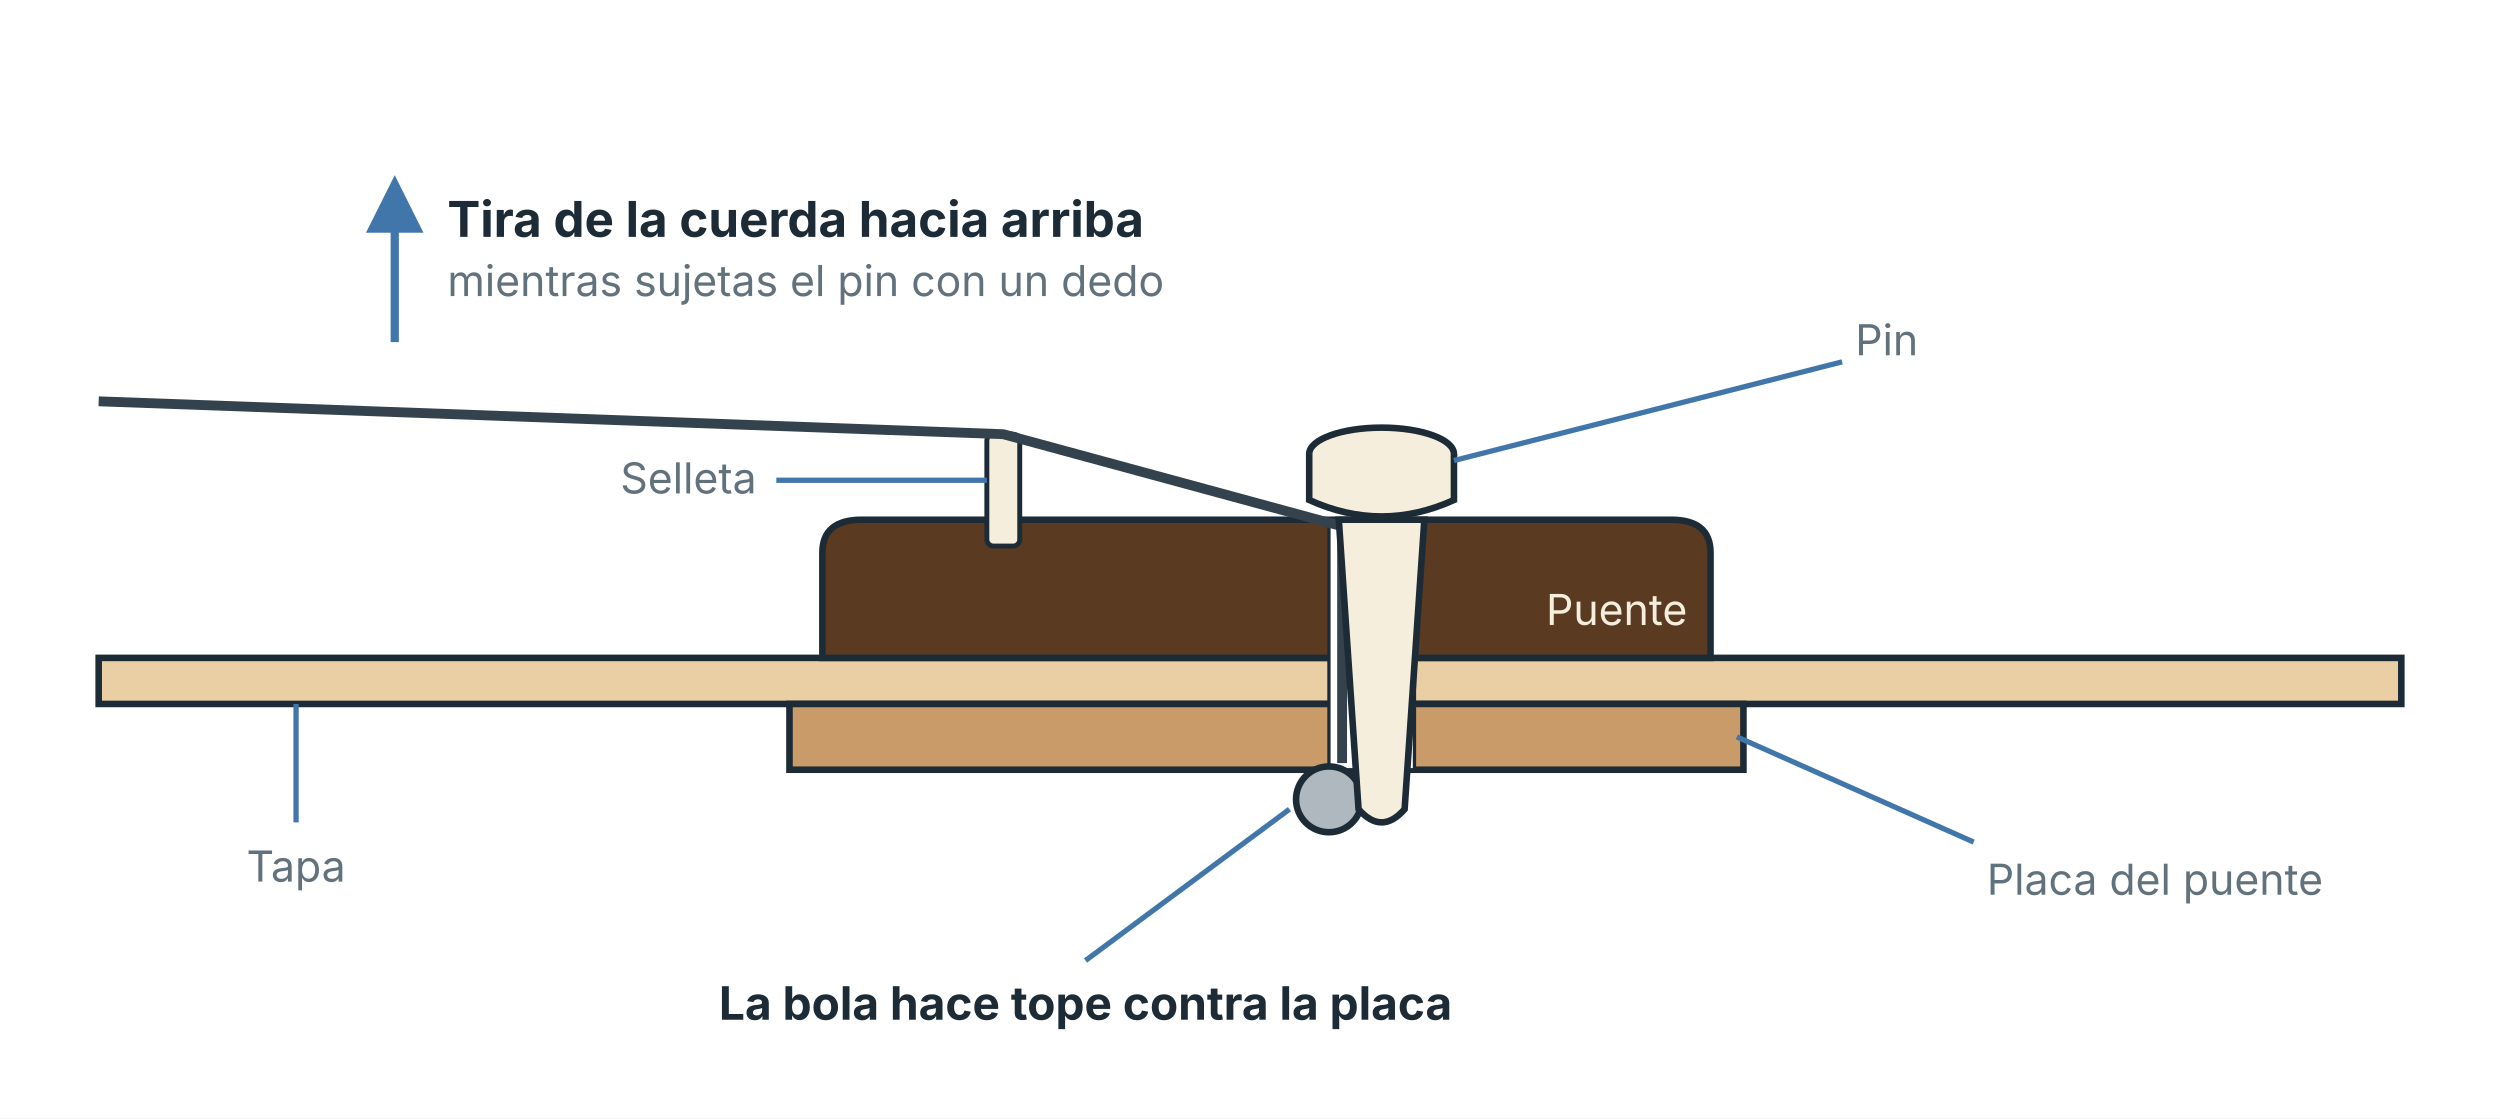
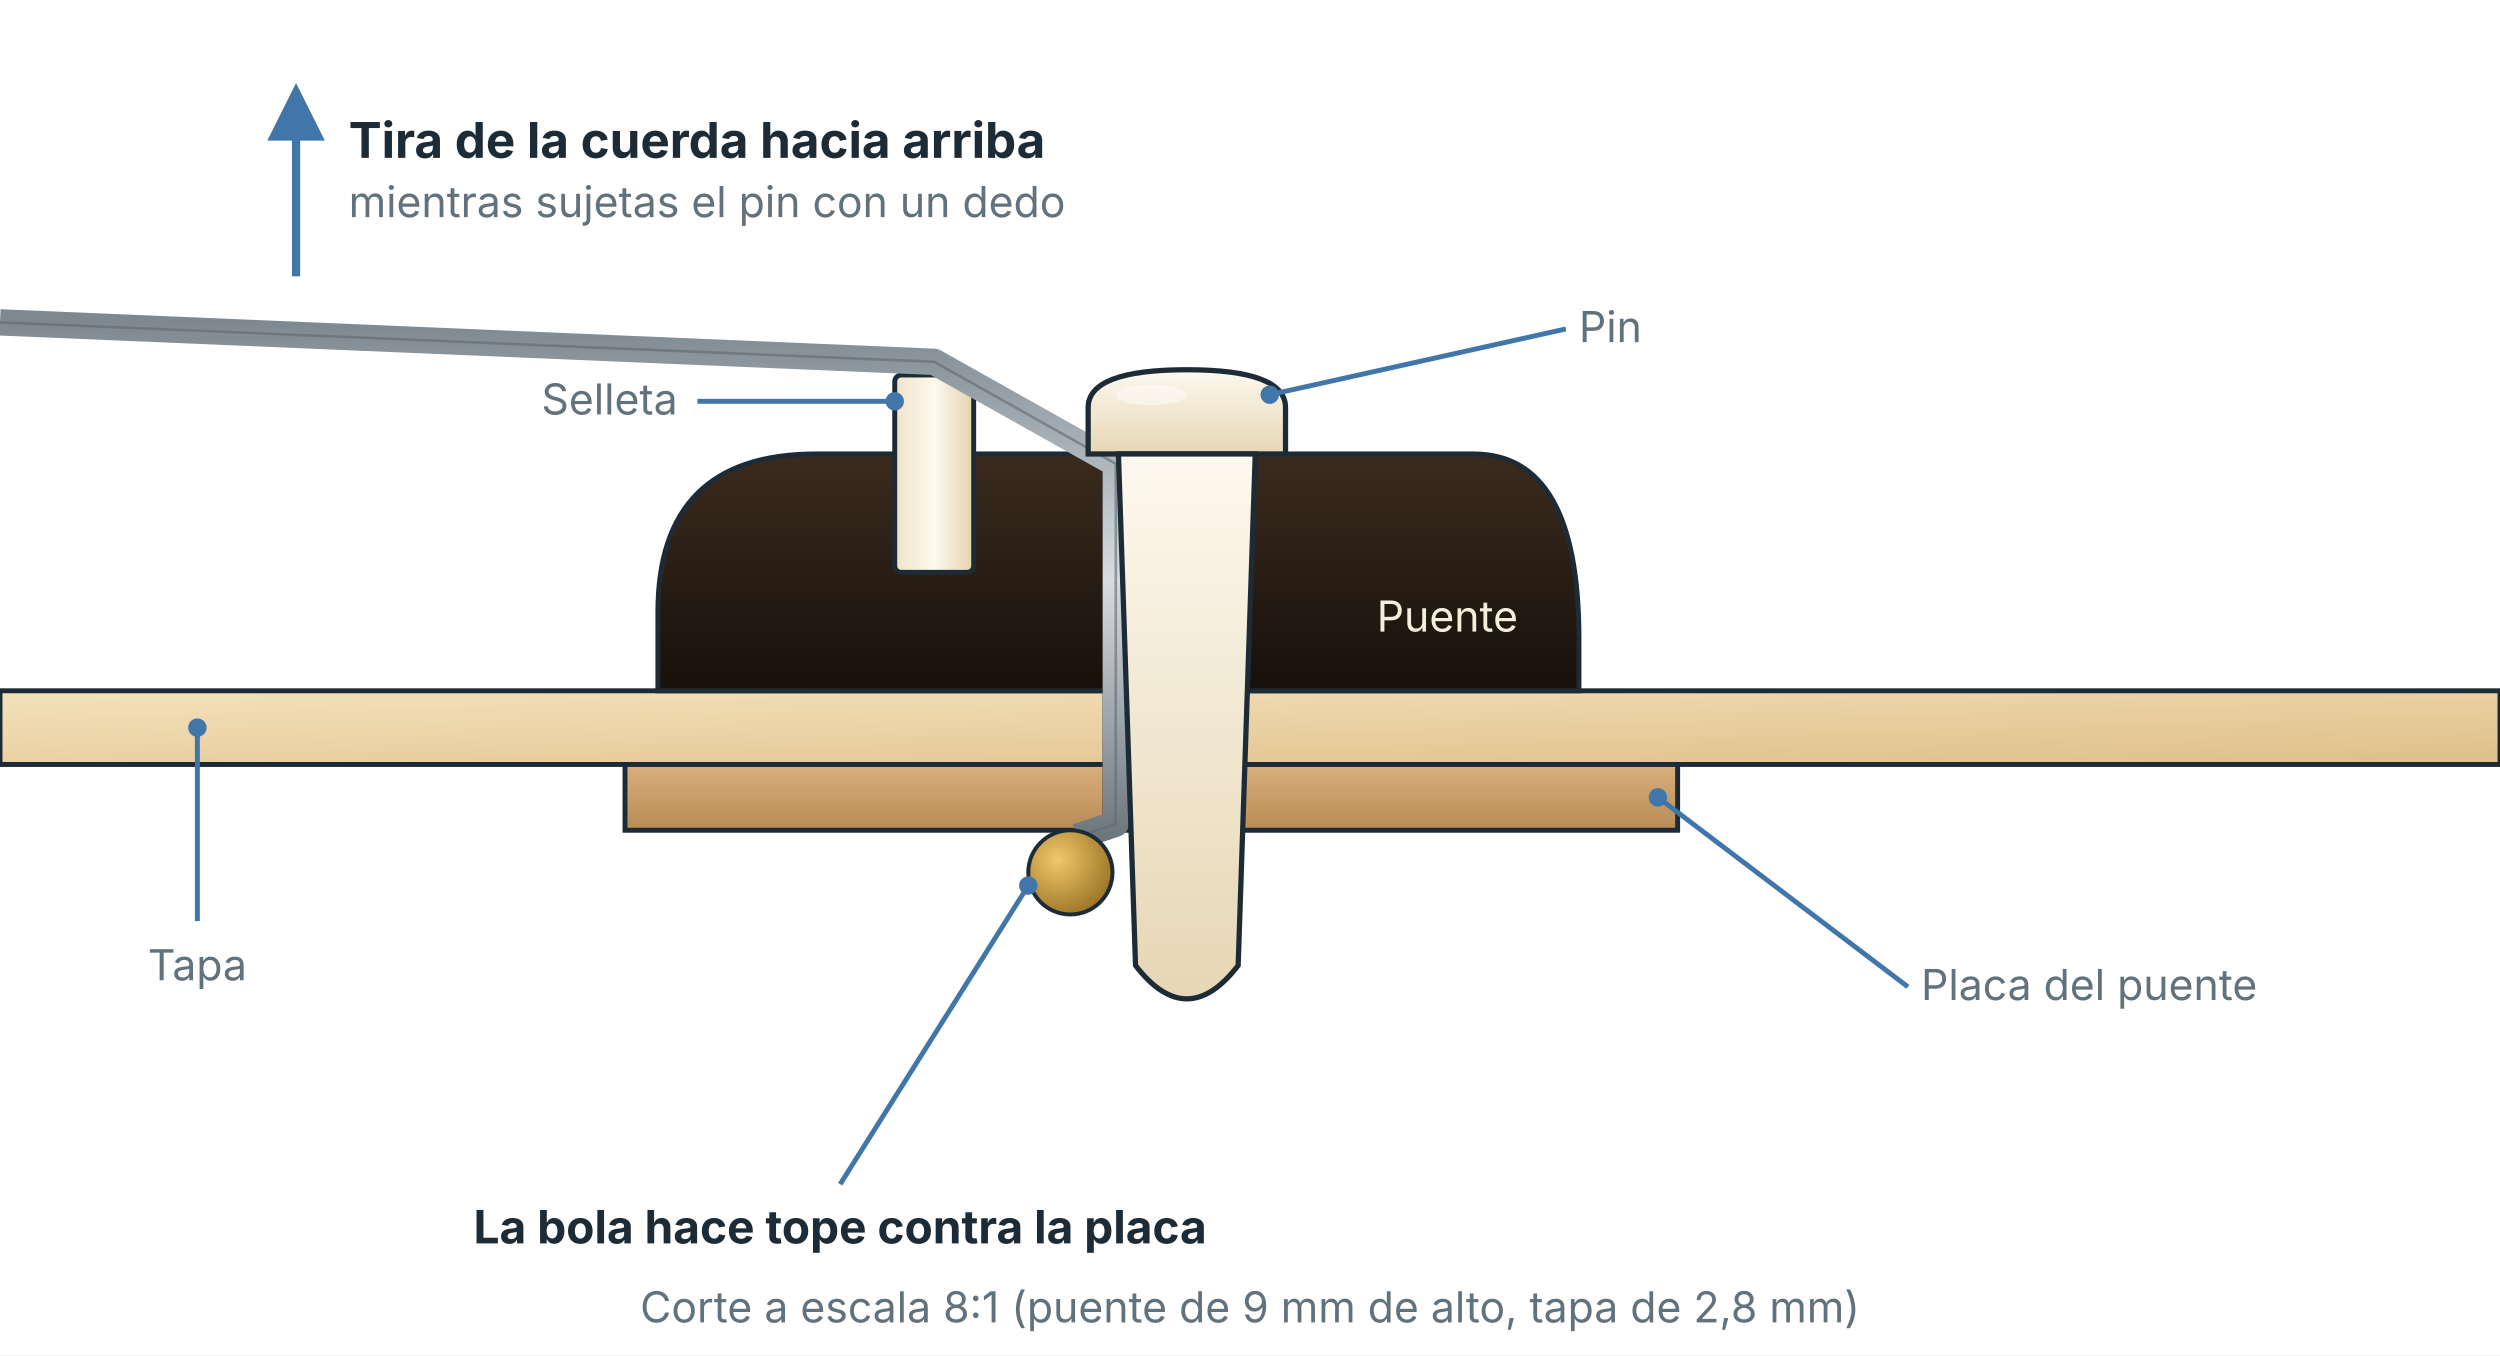
- <svg xmlns="http://www.w3.org/2000/svg" viewBox="0 0 760 340" font-family="Inter, Arial, sans-serif">
+ <svg xmlns="http://www.w3.org/2000/svg" viewBox="0 0 760 412" font-family="Inter, Arial, sans-serif">
  <defs>
-     <marker id="a" viewBox="0 0 10 10" refX="5" refY="5" markerWidth="7" markerHeight="7" orient="auto">
+     <linearGradient id="bone" x1="0" y1="0" x2="0" y2="1">
+       <stop offset="0" stop-color="#fdf9ef" />
+       <stop offset="1" stop-color="#e6d6b4" />
+     </linearGradient>
+     <linearGradient id="boneH" x1="0" y1="0" x2="1" y2="0">
+       <stop offset="0" stop-color="#efe3c8" />
+       <stop offset=".5" stop-color="#fdf9ef" />
+       <stop offset="1" stop-color="#e3d2ad" />
+     </linearGradient>
+     <linearGradient id="rose" x1="0" y1="0" x2="0" y2="1">
+       <stop offset="0" stop-color="#4f3626" />
+       <stop offset="1" stop-color="#2c1d13" />
+     </linearGradient>
+     <linearGradient id="spruce" x1="0" y1="0" x2="1" y2="1">
+       <stop offset="0" stop-color="#f4e2bb" />
+       <stop offset="1" stop-color="#dfbf8a" />
+     </linearGradient>
+     <linearGradient id="mahog" x1="0" y1="0" x2="0" y2="1">
+       <stop offset="0" stop-color="#97643c" />
+       <stop offset="1" stop-color="#6b4226" />
+     </linearGradient>
+     <linearGradient id="maple" x1="0" y1="0" x2="0" y2="1">
+       <stop offset="0" stop-color="#d9b07a" />
+       <stop offset="1" stop-color="#b98a55" />
+     </linearGradient>
+     <linearGradient id="ebony" x1="0" y1="0" x2="0" y2="1">
+       <stop offset="0" stop-color="#3b2b1e" />
+       <stop offset="1" stop-color="#18100a" />
+     </linearGradient>
+     <linearGradient id="nickel" x1="0" y1="0" x2="0" y2="1">
+       <stop offset="0" stop-color="#f4f7f9" />
+       <stop offset=".55" stop-color="#bcc6cd" />
+       <stop offset="1" stop-color="#8c99a2" />
+     </linearGradient>
+     <linearGradient id="steel" x1="0" y1="0" x2="0" y2="1">
+       <stop offset="0" stop-color="#7d8890" />
+       <stop offset=".5" stop-color="#d6dde2" />
+       <stop offset="1" stop-color="#6c767d" />
+     </linearGradient>
+     <radialGradient id="ballg" cx=".35" cy=".35" r=".7">
+       <stop offset="0" stop-color="#f2c76a" />
+       <stop offset="1" stop-color="#9b7426" />
+     </radialGradient>
+     <marker id="ar" viewBox="0 0 10 10" refX="5" refY="5" markerWidth="7" markerHeight="7" orient="auto-start-reverse">
      <path d="M0,0 L10,5 L0,10 Z" fill="#4076AA" />
    </marker>
+     <pattern id="hatch" width="7" height="7" patternUnits="userSpaceOnUse" patternTransform="rotate(45)">
+       <line x1="0" y1="0" x2="0" y2="7" stroke="#c9b48a" stroke-width="2" />
+     </pattern>
  </defs>
-   <rect width="760" height="340" fill="#ffffff" />
-   <rect x="30" y="200" width="700" height="14" fill="#e9cfa3" stroke="#1c2b36" stroke-width="2" />
-   <path d="M250,200 L250,168 Q250,158 262,158 L508,158 Q520,158 520,168 L520,200 Z" fill="#5a3b22" stroke="#1c2b36" stroke-width="2" />
-   <rect x="240" y="214" width="290" height="20" fill="#c99b68" stroke="#1c2b36" stroke-width="2" />
-   <rect x="300" y="132" width="10" height="34" rx="2" fill="#f6eedc" stroke="#1c2b36" stroke-width="1.5" />
-   <rect x="404" y="158" width="26" height="76" fill="#ffffff" stroke="#1c2b36" stroke-width="1" />
-   <path d="M30,122 L305,132 L408,160 L408,232" fill="none" stroke="#33424c" stroke-width="3" />
-   <circle cx="404" cy="243" r="10" fill="#b0b8bf" stroke="#1c2b36" stroke-width="2" />
-   <ellipse cx="420" cy="138" rx="22" ry="8" fill="#f6eedc" stroke="#1c2b36" stroke-width="2" />
-   <path d="M398,138 L398,152 Q420,162 442,152 L442,138" fill="#f6eedc" stroke="#1c2b36" stroke-width="2" />
-   <path d="M407,158 L413,246 Q420,254 427,246 L433,158 Z" fill="#f6eedc" stroke="#1c2b36" stroke-width="2" />
-   <line x1="120" y1="104" x2="120" y2="62" stroke="#4076AA" stroke-width="2.5" marker-end="url(#a)" />
-   <text x="136" y="72" font-size="15" font-weight="700" fill="#1c2b36">Tira de la cuerda hacia arriba</text>
-   <text x="136" y="90" font-size="13" fill="#62727d">mientras sujetas el pin con un dedo</text>
-   <g stroke="#4076AA" stroke-width="1.6" fill="none">
-     <path d="M392,246 L330,292" />
-     <path d="M528,224 L600,256" />
-     <path d="M90,214 L90,250" />
-     <path d="M442,140 L560,110" />
-     <path d="M300,146 L236,146" />
-   </g>
-   <text x="330" y="310" text-anchor="middle" font-size="14" font-weight="700" fill="#1c2b36">La bola hace tope contra la placa</text>
-   <text x="604" y="272" font-size="13" fill="#62727d">Placa del puente</text>
-   <text x="90" y="268" text-anchor="middle" font-size="13" fill="#62727d">Tapa</text>
-   <text x="564" y="108" font-size="13" fill="#62727d">Pin</text>
-   <text x="230" y="150" text-anchor="end" font-size="13" fill="#62727d">Selleta</text>
-   <text x="470" y="190" font-size="13" fill="#f6eedc">Puente</text>
+   <rect width="760" height="412" fill="#ffffff" />
+   <rect x="0" y="210.0" width="760" height="22.4" fill="url(#spruce)" stroke="#1c2b36" stroke-width="1.5" />
+   <path d="M200.0,210.0 L200.0,186.0 Q200.0,138.0 248.0,138.0 L448.0,138.0 Q480.0,138.0 480.0,194.0 L480.0,210.0 Z" fill="url(#ebony)" stroke="#1c2b36" stroke-width="1.5" />
+   <rect x="190.0" y="232.4" width="320.0" height="20.0" fill="url(#maple)" stroke="#1c2b36" stroke-width="1.5" />
+   <rect x="272.0" y="114.0" width="24.0" height="60.0" rx="2" fill="url(#boneH)" stroke="#1c2b36" stroke-width="1.5" />
+   <rect x="335.2" y="138.0" width="41.6" height="114.4" fill="#120c07" />
+   <path d="M0,98.0 L284.0,110.0 L339.2,141.0 L339.2,250.4 L327.4,254.4" fill="none" stroke="url(#steel)" stroke-width="8.0" stroke-linejoin="round" />
+   <path d="M0,98.0 L284.0,110.0 L339.2,141.0 L339.2,250.4 L327.4,254.4" fill="none" stroke="#5f6a71" stroke-width=".8" stroke-opacity=".6" />
+   <circle cx="325.4" cy="265.2" r="12.8" fill="url(#ballg)" stroke="#1c2b36" stroke-width="1.2" />
+   <path d="M330.8,123.9 Q330.8,112.4 360.8,112.4 Q390.8,112.4 390.8,123.9 L390.8,138.0 L330.8,138.0 Z" fill="url(#bone)" stroke="#1c2b36" stroke-width="1.6" />
+   <path d="M340.0,138.0 L345.2,293.5 Q360.8,313.8 376.4,293.5 L381.6,138.0 Z" fill="url(#bone)" stroke="#1c2b36" stroke-width="1.6" />
+   <ellipse cx="350.0" cy="120.1" rx="10.8" ry="3.1" fill="#ffffff" fill-opacity=".45" />
+   <line x1="90" y1="84.0" x2="90" y2="34.0" stroke="#4076AA" stroke-width="2.5" marker-end="url(#ar)" />
+   <text x="106.0" y="48.0" font-size="15" font-weight="700" fill="#1c2b36">Tira de la cuerda hacia arriba</text>
+   <text x="106.0" y="66.0" font-size="13" fill="#62727d">mientras sujetas el pin con un dedo</text>
+   <path d="M312.6,269.2 L255.4,360.0" fill="none" stroke="#4076AA" stroke-width="1.5" />
+   <circle cx="312.6" cy="269.2" r="2.8" fill="#4076AA" />
+   <text x="255.4" y="378.0" font-size="14" font-weight="700" fill="#1c2b36" text-anchor="middle">La bola hace tope contra la placa</text>
+   <path d="M504.0,242.4 L580.0,300.0" fill="none" stroke="#4076AA" stroke-width="1.5" />
+   <circle cx="504.0" cy="242.4" r="2.8" fill="#4076AA" />
+   <text x="584.0" y="304.0" font-size="13" fill="#62727d">Placa del puente</text>
+   <path d="M60.0,221.2 L60.0,280.0" fill="none" stroke="#4076AA" stroke-width="1.5" />
+   <circle cx="60.0" cy="221.2" r="2.8" fill="#4076AA" />
+   <text x="60.0" y="298.0" font-size="13" fill="#62727d" text-anchor="middle">Tapa</text>
+   <path d="M386.0,120.0 L476.0,100.0" fill="none" stroke="#4076AA" stroke-width="1.5" />
+   <circle cx="386.0" cy="120.0" r="2.8" fill="#4076AA" />
+   <text x="480.0" y="104.0" font-size="13" fill="#62727d">Pin</text>
+   <path d="M272.0,122.0 L212.0,122.0" fill="none" stroke="#4076AA" stroke-width="1.5" />
+   <circle cx="272.0" cy="122.0" r="2.8" fill="#4076AA" />
+   <text x="206.0" y="126.0" font-size="13" fill="#62727d" text-anchor="end">Selleta</text>
+   <text x="440.0" y="192.0" font-size="13" fill="#f6eedc" text-anchor="middle">Puente</text>
+   <text x="380.0" y="402.0" font-size="13" fill="#62727d" text-anchor="middle">Corte a escala 8:1 (puente de 9 mm de alto, tapa de 2,8 mm)</text>
</svg>
